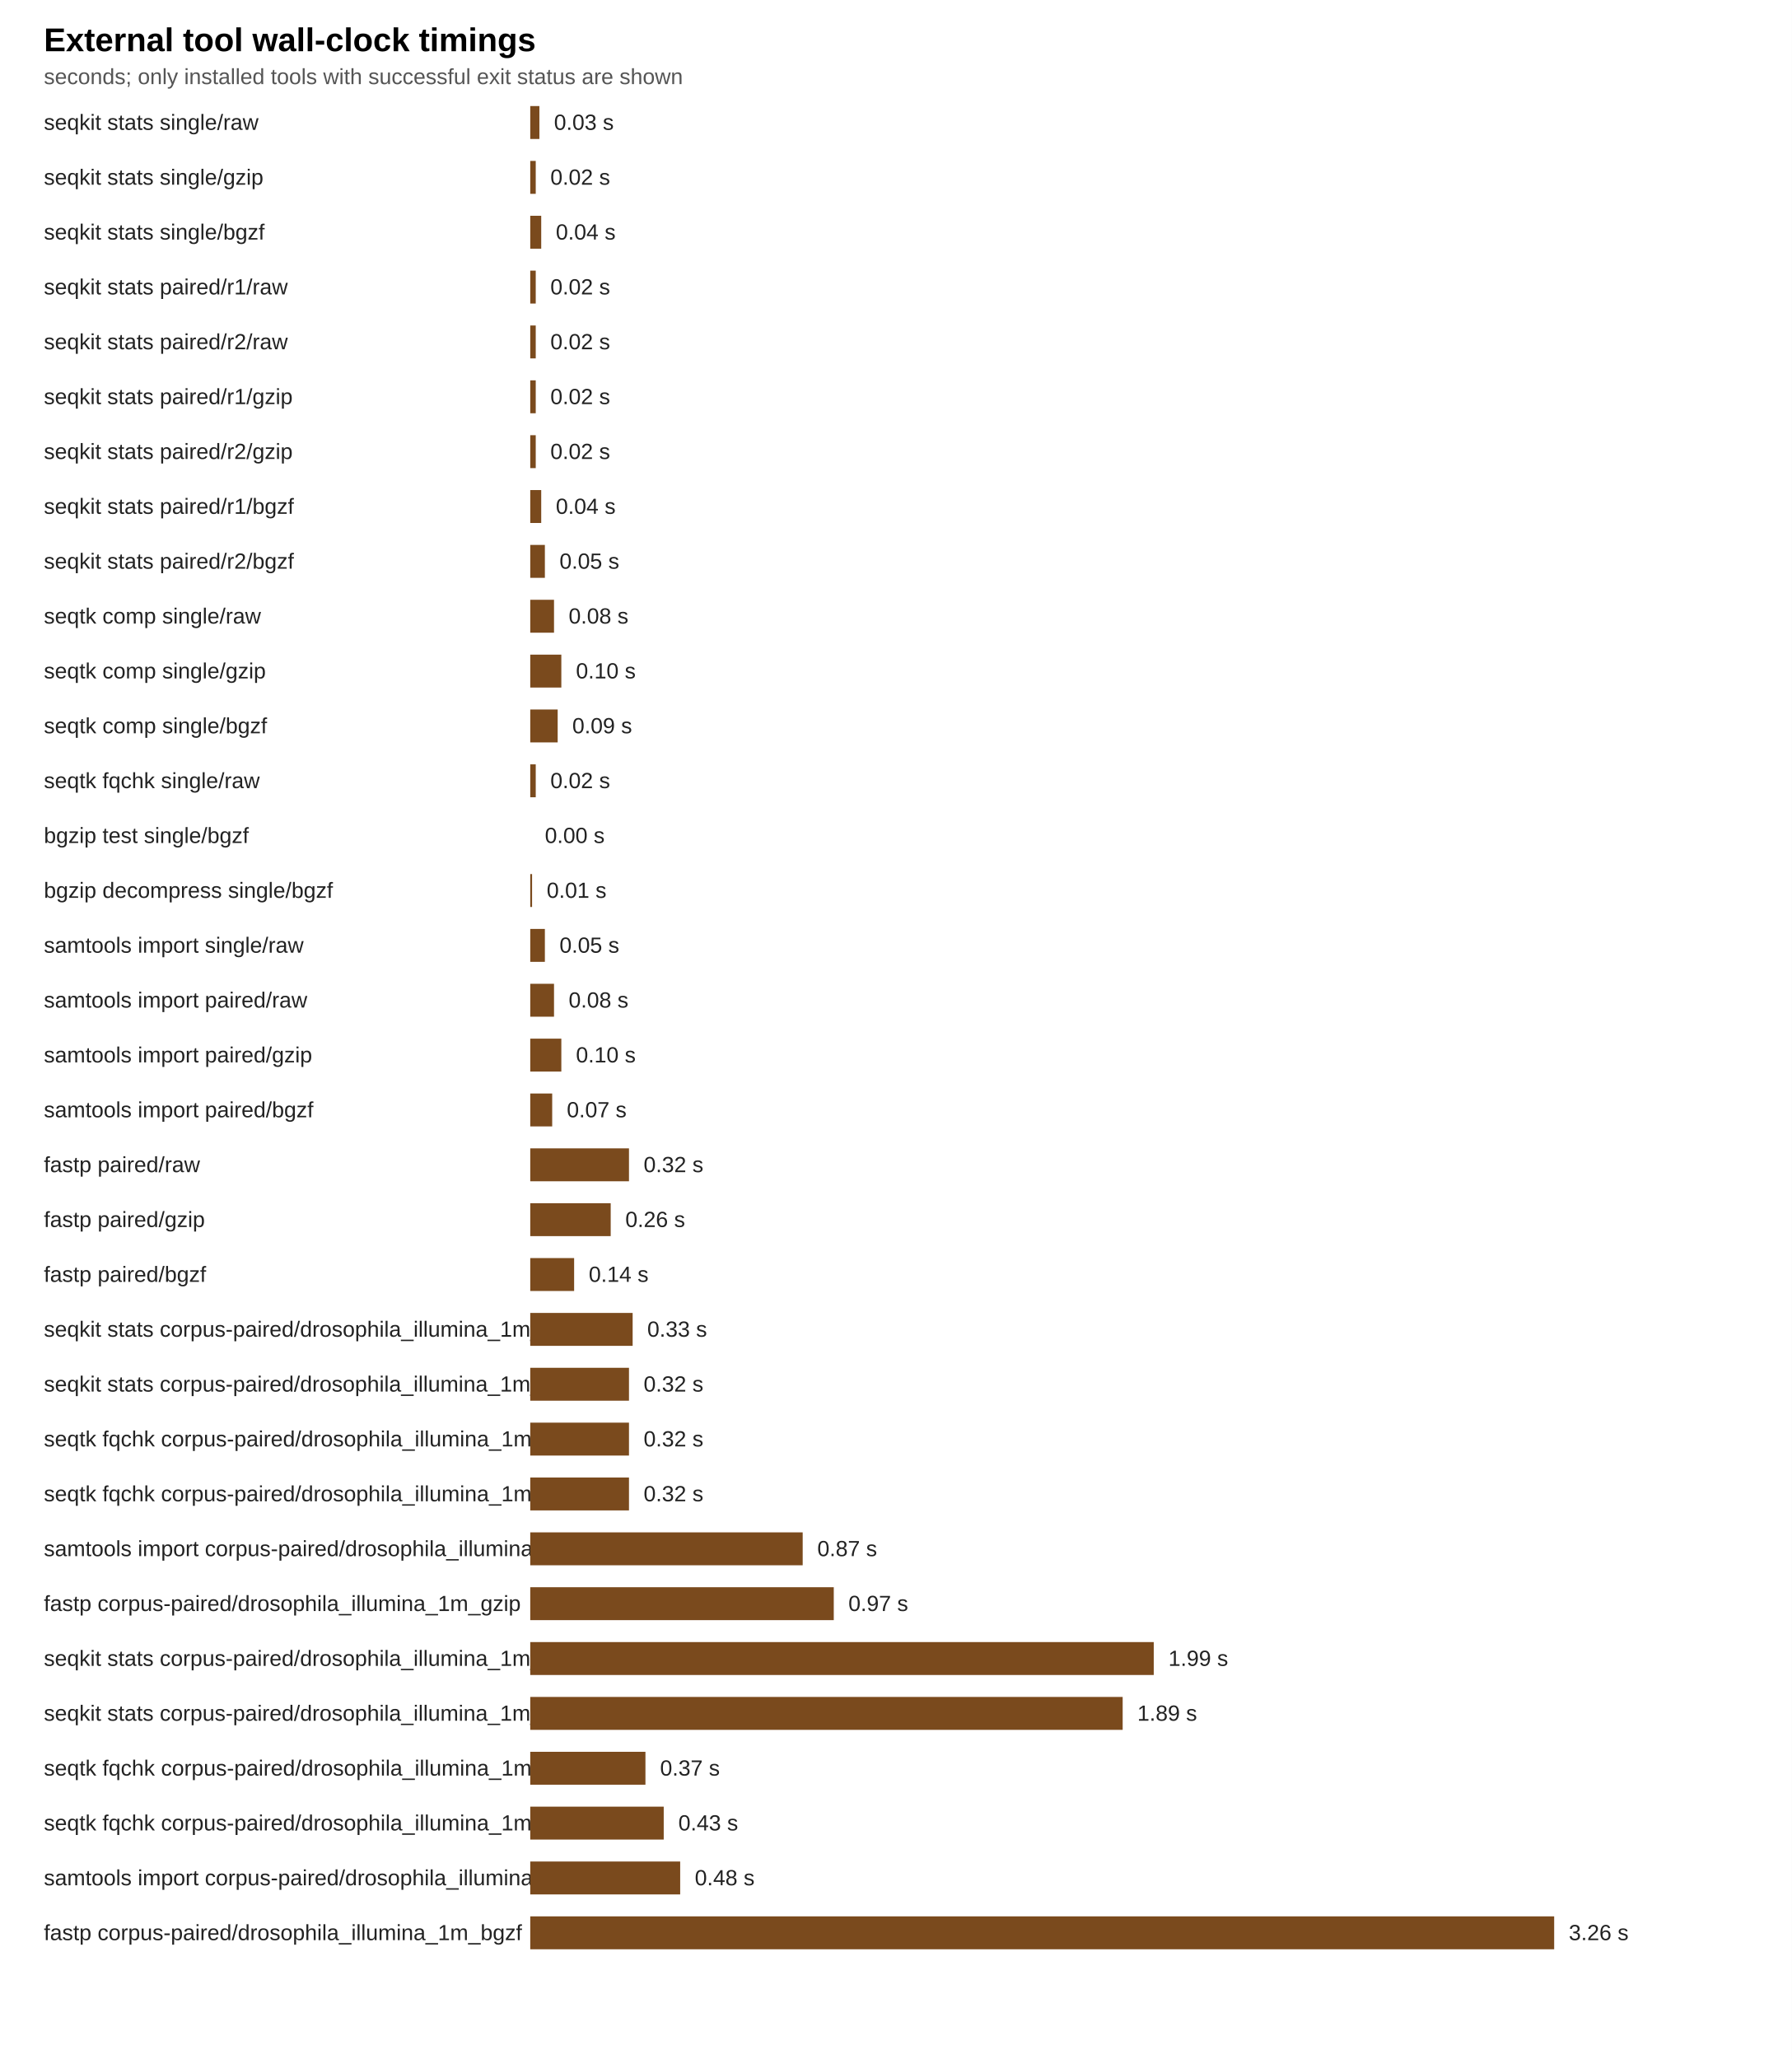
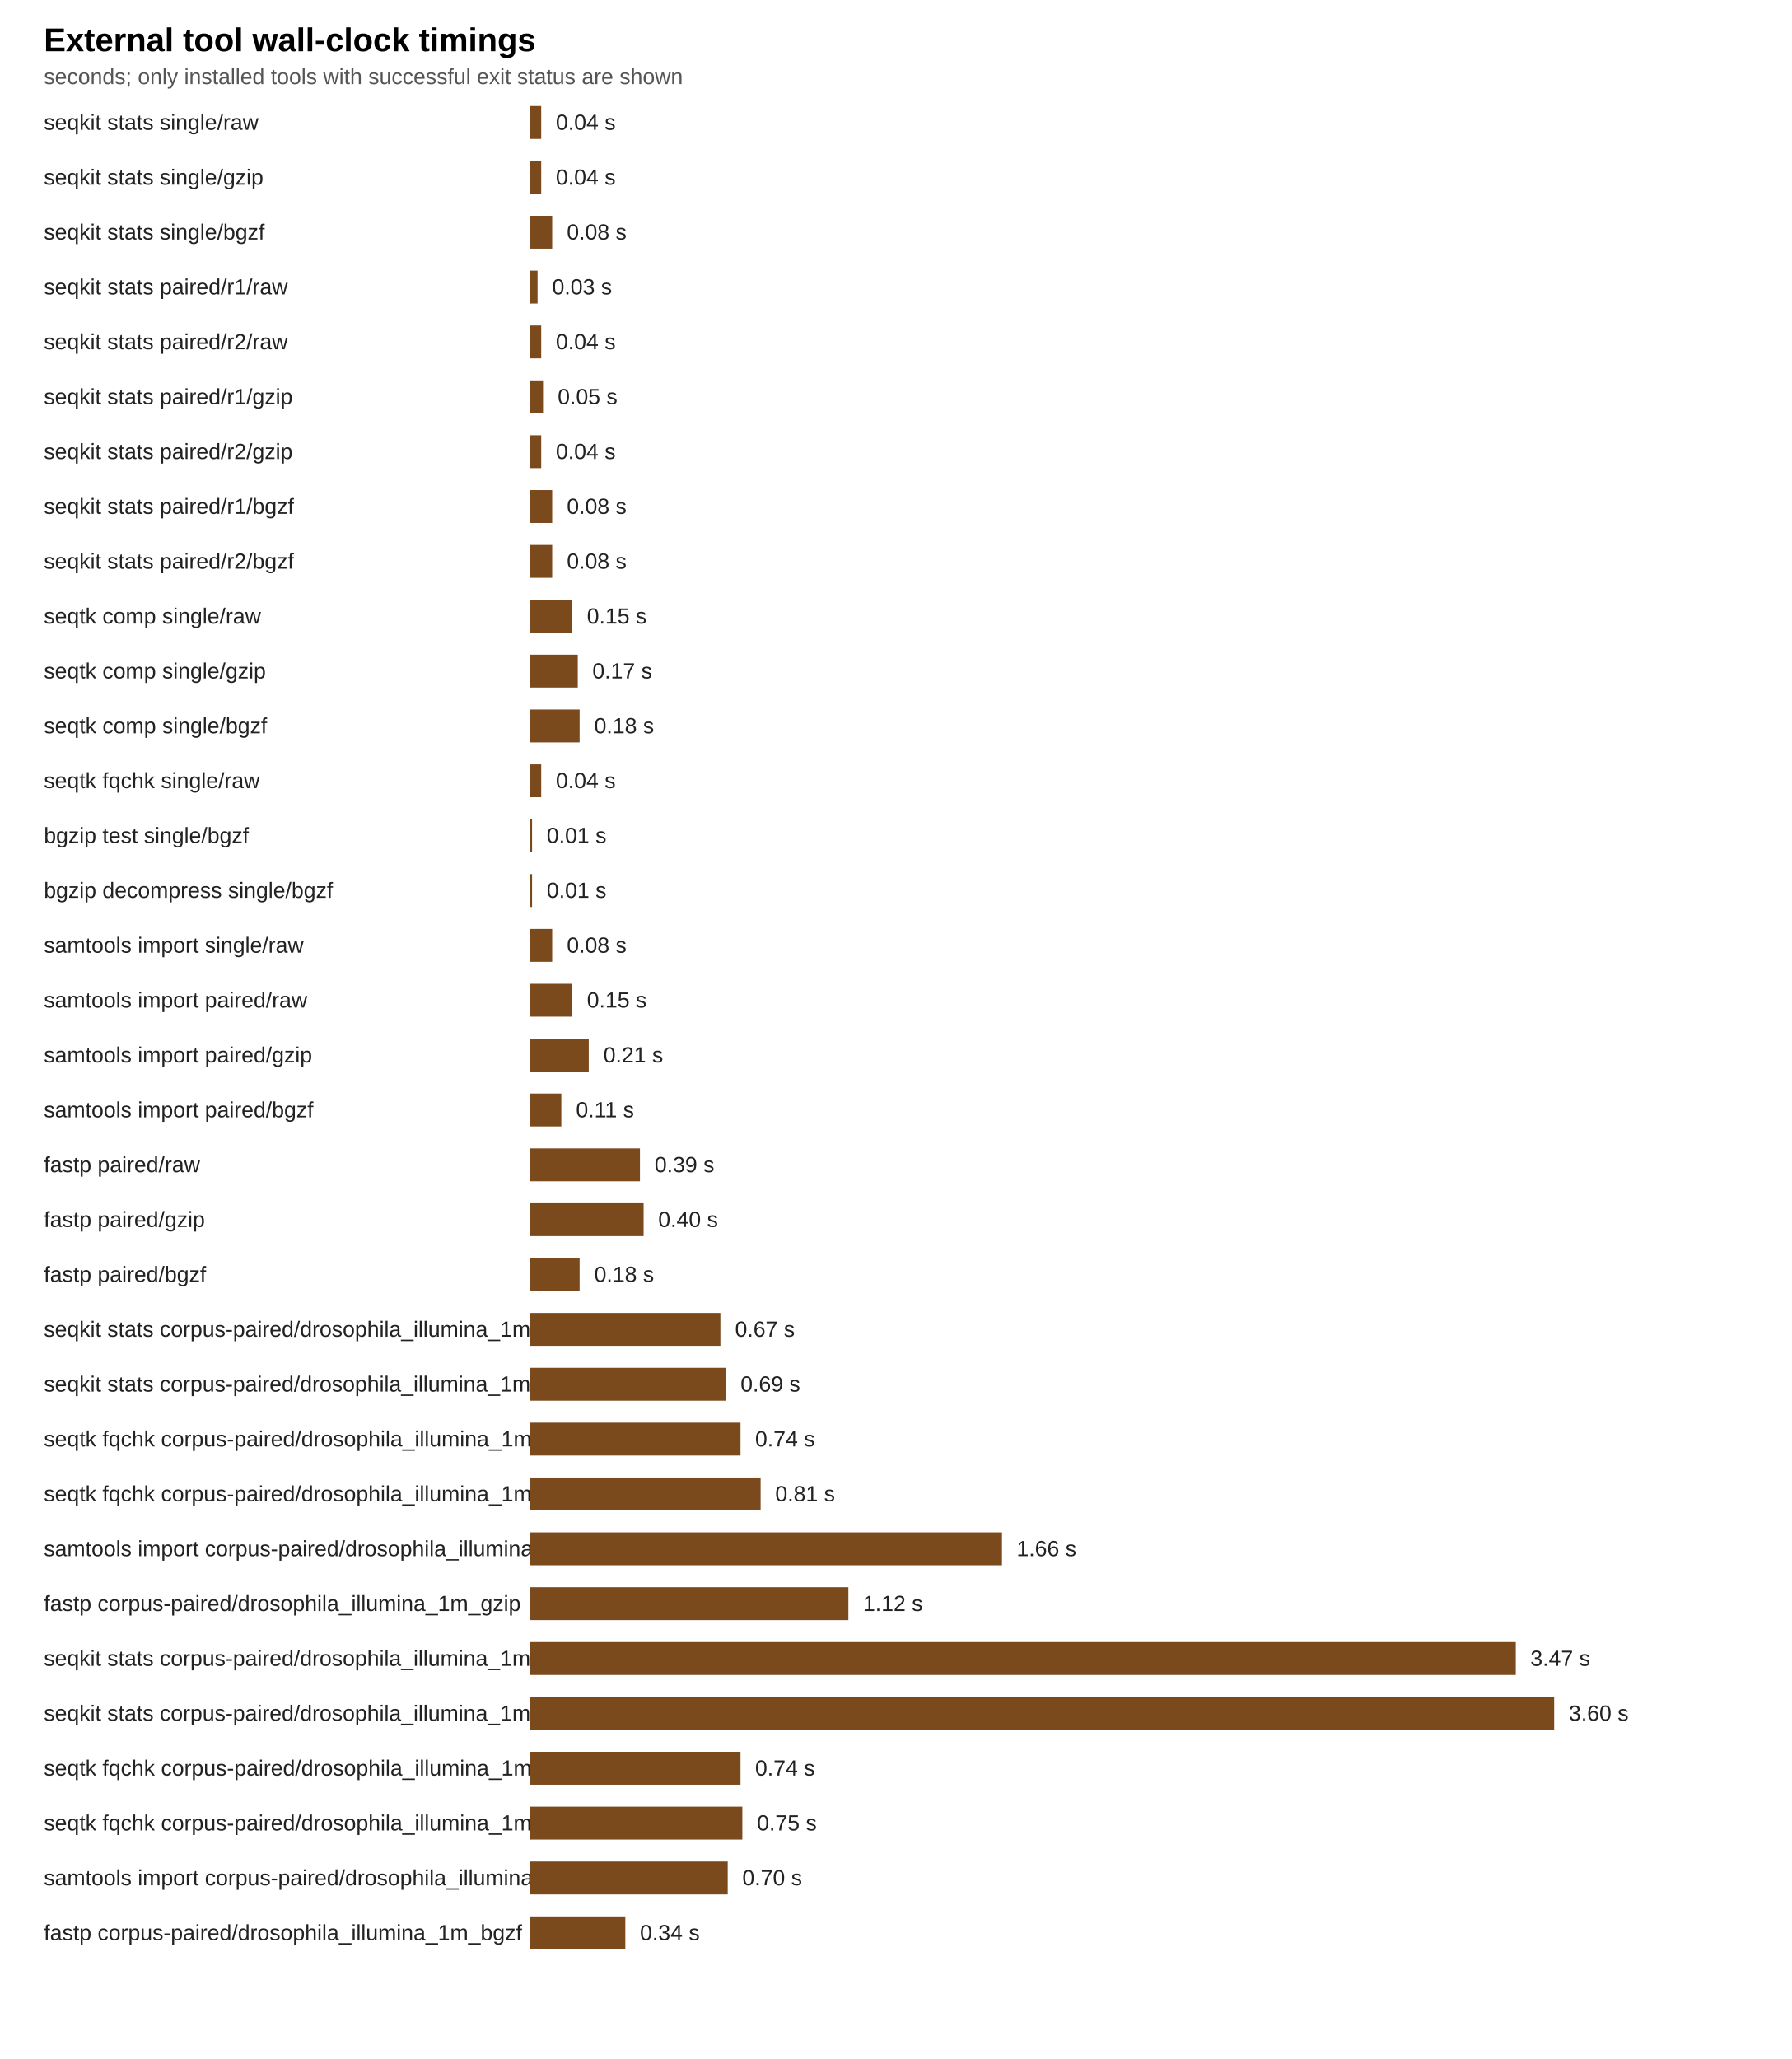
<svg xmlns="http://www.w3.org/2000/svg" width="980" height="1126" viewBox="0 0 980 1126">
  <rect width="100%" height="100%" fill="white" />
  <text x="24" y="28" font-family="Arial, sans-serif" font-size="18" font-weight="700">External tool wall-clock timings</text>
  <text x="24" y="46" font-family="Arial, sans-serif" font-size="12" fill="#555">seconds; only installed tools with successful exit status are shown</text>
  <text x="24" y="71" font-family="Arial, sans-serif" font-size="12" fill="#222">seqkit stats single/raw</text>
-   <rect x="290" y="58" width="5" height="18" fill="#7a4a1d" />
-   <text x="303" y="71" font-family="Arial, sans-serif" font-size="12" fill="#222">0.03 s</text>
+   <rect x="290" y="58" width="6" height="18" fill="#7a4a1d" />
+   <text x="304" y="71" font-family="Arial, sans-serif" font-size="12" fill="#222">0.04 s</text>
  <text x="24" y="101" font-family="Arial, sans-serif" font-size="12" fill="#222">seqkit stats single/gzip</text>
-   <rect x="290" y="88" width="3" height="18" fill="#7a4a1d" />
-   <text x="301" y="101" font-family="Arial, sans-serif" font-size="12" fill="#222">0.02 s</text>
+   <rect x="290" y="88" width="6" height="18" fill="#7a4a1d" />
+   <text x="304" y="101" font-family="Arial, sans-serif" font-size="12" fill="#222">0.04 s</text>
  <text x="24" y="131" font-family="Arial, sans-serif" font-size="12" fill="#222">seqkit stats single/bgzf</text>
-   <rect x="290" y="118" width="6" height="18" fill="#7a4a1d" />
-   <text x="304" y="131" font-family="Arial, sans-serif" font-size="12" fill="#222">0.04 s</text>
+   <rect x="290" y="118" width="12" height="18" fill="#7a4a1d" />
+   <text x="310" y="131" font-family="Arial, sans-serif" font-size="12" fill="#222">0.08 s</text>
  <text x="24" y="161" font-family="Arial, sans-serif" font-size="12" fill="#222">seqkit stats paired/r1/raw</text>
-   <rect x="290" y="148" width="3" height="18" fill="#7a4a1d" />
-   <text x="301" y="161" font-family="Arial, sans-serif" font-size="12" fill="#222">0.02 s</text>
+   <rect x="290" y="148" width="4" height="18" fill="#7a4a1d" />
+   <text x="302" y="161" font-family="Arial, sans-serif" font-size="12" fill="#222">0.03 s</text>
  <text x="24" y="191" font-family="Arial, sans-serif" font-size="12" fill="#222">seqkit stats paired/r2/raw</text>
-   <rect x="290" y="178" width="3" height="18" fill="#7a4a1d" />
-   <text x="301" y="191" font-family="Arial, sans-serif" font-size="12" fill="#222">0.02 s</text>
+   <rect x="290" y="178" width="6" height="18" fill="#7a4a1d" />
+   <text x="304" y="191" font-family="Arial, sans-serif" font-size="12" fill="#222">0.04 s</text>
  <text x="24" y="221" font-family="Arial, sans-serif" font-size="12" fill="#222">seqkit stats paired/r1/gzip</text>
-   <rect x="290" y="208" width="3" height="18" fill="#7a4a1d" />
-   <text x="301" y="221" font-family="Arial, sans-serif" font-size="12" fill="#222">0.02 s</text>
+   <rect x="290" y="208" width="7" height="18" fill="#7a4a1d" />
+   <text x="305" y="221" font-family="Arial, sans-serif" font-size="12" fill="#222">0.05 s</text>
  <text x="24" y="251" font-family="Arial, sans-serif" font-size="12" fill="#222">seqkit stats paired/r2/gzip</text>
-   <rect x="290" y="238" width="3" height="18" fill="#7a4a1d" />
-   <text x="301" y="251" font-family="Arial, sans-serif" font-size="12" fill="#222">0.02 s</text>
+   <rect x="290" y="238" width="6" height="18" fill="#7a4a1d" />
+   <text x="304" y="251" font-family="Arial, sans-serif" font-size="12" fill="#222">0.04 s</text>
  <text x="24" y="281" font-family="Arial, sans-serif" font-size="12" fill="#222">seqkit stats paired/r1/bgzf</text>
-   <rect x="290" y="268" width="6" height="18" fill="#7a4a1d" />
-   <text x="304" y="281" font-family="Arial, sans-serif" font-size="12" fill="#222">0.04 s</text>
+   <rect x="290" y="268" width="12" height="18" fill="#7a4a1d" />
+   <text x="310" y="281" font-family="Arial, sans-serif" font-size="12" fill="#222">0.08 s</text>
  <text x="24" y="311" font-family="Arial, sans-serif" font-size="12" fill="#222">seqkit stats paired/r2/bgzf</text>
-   <rect x="290" y="298" width="8" height="18" fill="#7a4a1d" />
-   <text x="306" y="311" font-family="Arial, sans-serif" font-size="12" fill="#222">0.05 s</text>
+   <rect x="290" y="298" width="12" height="18" fill="#7a4a1d" />
+   <text x="310" y="311" font-family="Arial, sans-serif" font-size="12" fill="#222">0.08 s</text>
  <text x="24" y="341" font-family="Arial, sans-serif" font-size="12" fill="#222">seqtk comp single/raw</text>
-   <rect x="290" y="328" width="13" height="18" fill="#7a4a1d" />
-   <text x="311" y="341" font-family="Arial, sans-serif" font-size="12" fill="#222">0.08 s</text>
+   <rect x="290" y="328" width="23" height="18" fill="#7a4a1d" />
+   <text x="321" y="341" font-family="Arial, sans-serif" font-size="12" fill="#222">0.15 s</text>
  <text x="24" y="371" font-family="Arial, sans-serif" font-size="12" fill="#222">seqtk comp single/gzip</text>
-   <rect x="290" y="358" width="17" height="18" fill="#7a4a1d" />
-   <text x="315" y="371" font-family="Arial, sans-serif" font-size="12" fill="#222">0.10 s</text>
+   <rect x="290" y="358" width="26" height="18" fill="#7a4a1d" />
+   <text x="324" y="371" font-family="Arial, sans-serif" font-size="12" fill="#222">0.17 s</text>
  <text x="24" y="401" font-family="Arial, sans-serif" font-size="12" fill="#222">seqtk comp single/bgzf</text>
-   <rect x="290" y="388" width="15" height="18" fill="#7a4a1d" />
-   <text x="313" y="401" font-family="Arial, sans-serif" font-size="12" fill="#222">0.09 s</text>
+   <rect x="290" y="388" width="27" height="18" fill="#7a4a1d" />
+   <text x="325" y="401" font-family="Arial, sans-serif" font-size="12" fill="#222">0.18 s</text>
  <text x="24" y="431" font-family="Arial, sans-serif" font-size="12" fill="#222">seqtk fqchk single/raw</text>
-   <rect x="290" y="418" width="3" height="18" fill="#7a4a1d" />
-   <text x="301" y="431" font-family="Arial, sans-serif" font-size="12" fill="#222">0.02 s</text>
+   <rect x="290" y="418" width="6" height="18" fill="#7a4a1d" />
+   <text x="304" y="431" font-family="Arial, sans-serif" font-size="12" fill="#222">0.04 s</text>
  <text x="24" y="461" font-family="Arial, sans-serif" font-size="12" fill="#222">bgzip test single/bgzf</text>
-   <rect x="290" y="448" width="0" height="18" fill="#7a4a1d" />
-   <text x="298" y="461" font-family="Arial, sans-serif" font-size="12" fill="#222">0.00 s</text>
+   <rect x="290" y="448" width="1" height="18" fill="#7a4a1d" />
+   <text x="299" y="461" font-family="Arial, sans-serif" font-size="12" fill="#222">0.01 s</text>
  <text x="24" y="491" font-family="Arial, sans-serif" font-size="12" fill="#222">bgzip decompress single/bgzf</text>
  <rect x="290" y="478" width="1" height="18" fill="#7a4a1d" />
  <text x="299" y="491" font-family="Arial, sans-serif" font-size="12" fill="#222">0.01 s</text>
  <text x="24" y="521" font-family="Arial, sans-serif" font-size="12" fill="#222">samtools import single/raw</text>
-   <rect x="290" y="508" width="8" height="18" fill="#7a4a1d" />
-   <text x="306" y="521" font-family="Arial, sans-serif" font-size="12" fill="#222">0.05 s</text>
+   <rect x="290" y="508" width="12" height="18" fill="#7a4a1d" />
+   <text x="310" y="521" font-family="Arial, sans-serif" font-size="12" fill="#222">0.08 s</text>
  <text x="24" y="551" font-family="Arial, sans-serif" font-size="12" fill="#222">samtools import paired/raw</text>
-   <rect x="290" y="538" width="13" height="18" fill="#7a4a1d" />
-   <text x="311" y="551" font-family="Arial, sans-serif" font-size="12" fill="#222">0.08 s</text>
+   <rect x="290" y="538" width="23" height="18" fill="#7a4a1d" />
+   <text x="321" y="551" font-family="Arial, sans-serif" font-size="12" fill="#222">0.15 s</text>
  <text x="24" y="581" font-family="Arial, sans-serif" font-size="12" fill="#222">samtools import paired/gzip</text>
-   <rect x="290" y="568" width="17" height="18" fill="#7a4a1d" />
-   <text x="315" y="581" font-family="Arial, sans-serif" font-size="12" fill="#222">0.10 s</text>
+   <rect x="290" y="568" width="32" height="18" fill="#7a4a1d" />
+   <text x="330" y="581" font-family="Arial, sans-serif" font-size="12" fill="#222">0.21 s</text>
  <text x="24" y="611" font-family="Arial, sans-serif" font-size="12" fill="#222">samtools import paired/bgzf</text>
-   <rect x="290" y="598" width="12" height="18" fill="#7a4a1d" />
-   <text x="310" y="611" font-family="Arial, sans-serif" font-size="12" fill="#222">0.07 s</text>
+   <rect x="290" y="598" width="17" height="18" fill="#7a4a1d" />
+   <text x="315" y="611" font-family="Arial, sans-serif" font-size="12" fill="#222">0.11 s</text>
  <text x="24" y="641" font-family="Arial, sans-serif" font-size="12" fill="#222">fastp paired/raw</text>
-   <rect x="290" y="628" width="54" height="18" fill="#7a4a1d" />
-   <text x="352" y="641" font-family="Arial, sans-serif" font-size="12" fill="#222">0.32 s</text>
+   <rect x="290" y="628" width="60" height="18" fill="#7a4a1d" />
+   <text x="358" y="641" font-family="Arial, sans-serif" font-size="12" fill="#222">0.39 s</text>
  <text x="24" y="671" font-family="Arial, sans-serif" font-size="12" fill="#222">fastp paired/gzip</text>
-   <rect x="290" y="658" width="44" height="18" fill="#7a4a1d" />
-   <text x="342" y="671" font-family="Arial, sans-serif" font-size="12" fill="#222">0.26 s</text>
+   <rect x="290" y="658" width="62" height="18" fill="#7a4a1d" />
+   <text x="360" y="671" font-family="Arial, sans-serif" font-size="12" fill="#222">0.40 s</text>
  <text x="24" y="701" font-family="Arial, sans-serif" font-size="12" fill="#222">fastp paired/bgzf</text>
-   <rect x="290" y="688" width="24" height="18" fill="#7a4a1d" />
-   <text x="322" y="701" font-family="Arial, sans-serif" font-size="12" fill="#222">0.14 s</text>
+   <rect x="290" y="688" width="27" height="18" fill="#7a4a1d" />
+   <text x="325" y="701" font-family="Arial, sans-serif" font-size="12" fill="#222">0.18 s</text>
  <text x="24" y="731" font-family="Arial, sans-serif" font-size="12" fill="#222">seqkit stats corpus-paired/drosophila_illumina_1m_gzip/r1</text>
-   <rect x="290" y="718" width="56" height="18" fill="#7a4a1d" />
-   <text x="354" y="731" font-family="Arial, sans-serif" font-size="12" fill="#222">0.33 s</text>
+   <rect x="290" y="718" width="104" height="18" fill="#7a4a1d" />
+   <text x="402" y="731" font-family="Arial, sans-serif" font-size="12" fill="#222">0.67 s</text>
  <text x="24" y="761" font-family="Arial, sans-serif" font-size="12" fill="#222">seqkit stats corpus-paired/drosophila_illumina_1m_gzip/r2</text>
-   <rect x="290" y="748" width="54" height="18" fill="#7a4a1d" />
-   <text x="352" y="761" font-family="Arial, sans-serif" font-size="12" fill="#222">0.32 s</text>
+   <rect x="290" y="748" width="107" height="18" fill="#7a4a1d" />
+   <text x="405" y="761" font-family="Arial, sans-serif" font-size="12" fill="#222">0.69 s</text>
  <text x="24" y="791" font-family="Arial, sans-serif" font-size="12" fill="#222">seqtk fqchk corpus-paired/drosophila_illumina_1m_gzip/r1</text>
-   <rect x="290" y="778" width="54" height="18" fill="#7a4a1d" />
-   <text x="352" y="791" font-family="Arial, sans-serif" font-size="12" fill="#222">0.32 s</text>
+   <rect x="290" y="778" width="115" height="18" fill="#7a4a1d" />
+   <text x="413" y="791" font-family="Arial, sans-serif" font-size="12" fill="#222">0.74 s</text>
  <text x="24" y="821" font-family="Arial, sans-serif" font-size="12" fill="#222">seqtk fqchk corpus-paired/drosophila_illumina_1m_gzip/r2</text>
-   <rect x="290" y="808" width="54" height="18" fill="#7a4a1d" />
-   <text x="352" y="821" font-family="Arial, sans-serif" font-size="12" fill="#222">0.32 s</text>
+   <rect x="290" y="808" width="126" height="18" fill="#7a4a1d" />
+   <text x="424" y="821" font-family="Arial, sans-serif" font-size="12" fill="#222">0.81 s</text>
  <text x="24" y="851" font-family="Arial, sans-serif" font-size="12" fill="#222">samtools import corpus-paired/drosophila_illumina_1m_gzip</text>
-   <rect x="290" y="838" width="149" height="18" fill="#7a4a1d" />
-   <text x="447" y="851" font-family="Arial, sans-serif" font-size="12" fill="#222">0.87 s</text>
+   <rect x="290" y="838" width="258" height="18" fill="#7a4a1d" />
+   <text x="556" y="851" font-family="Arial, sans-serif" font-size="12" fill="#222">1.66 s</text>
  <text x="24" y="881" font-family="Arial, sans-serif" font-size="12" fill="#222">fastp corpus-paired/drosophila_illumina_1m_gzip</text>
-   <rect x="290" y="868" width="166" height="18" fill="#7a4a1d" />
-   <text x="464" y="881" font-family="Arial, sans-serif" font-size="12" fill="#222">0.97 s</text>
+   <rect x="290" y="868" width="174" height="18" fill="#7a4a1d" />
+   <text x="472" y="881" font-family="Arial, sans-serif" font-size="12" fill="#222">1.12 s</text>
  <text x="24" y="911" font-family="Arial, sans-serif" font-size="12" fill="#222">seqkit stats corpus-paired/drosophila_illumina_1m_bgzf/r1</text>
-   <rect x="290" y="898" width="341" height="18" fill="#7a4a1d" />
-   <text x="639" y="911" font-family="Arial, sans-serif" font-size="12" fill="#222">1.99 s</text>
+   <rect x="290" y="898" width="539" height="18" fill="#7a4a1d" />
+   <text x="837" y="911" font-family="Arial, sans-serif" font-size="12" fill="#222">3.47 s</text>
  <text x="24" y="941" font-family="Arial, sans-serif" font-size="12" fill="#222">seqkit stats corpus-paired/drosophila_illumina_1m_bgzf/r2</text>
-   <rect x="290" y="928" width="324" height="18" fill="#7a4a1d" />
-   <text x="622" y="941" font-family="Arial, sans-serif" font-size="12" fill="#222">1.89 s</text>
+   <rect x="290" y="928" width="560" height="18" fill="#7a4a1d" />
+   <text x="858" y="941" font-family="Arial, sans-serif" font-size="12" fill="#222">3.60 s</text>
  <text x="24" y="971" font-family="Arial, sans-serif" font-size="12" fill="#222">seqtk fqchk corpus-paired/drosophila_illumina_1m_bgzf/r1</text>
-   <rect x="290" y="958" width="63" height="18" fill="#7a4a1d" />
-   <text x="361" y="971" font-family="Arial, sans-serif" font-size="12" fill="#222">0.37 s</text>
+   <rect x="290" y="958" width="115" height="18" fill="#7a4a1d" />
+   <text x="413" y="971" font-family="Arial, sans-serif" font-size="12" fill="#222">0.74 s</text>
  <text x="24" y="1001" font-family="Arial, sans-serif" font-size="12" fill="#222">seqtk fqchk corpus-paired/drosophila_illumina_1m_bgzf/r2</text>
-   <rect x="290" y="988" width="73" height="18" fill="#7a4a1d" />
-   <text x="371" y="1001" font-family="Arial, sans-serif" font-size="12" fill="#222">0.43 s</text>
+   <rect x="290" y="988" width="116" height="18" fill="#7a4a1d" />
+   <text x="414" y="1001" font-family="Arial, sans-serif" font-size="12" fill="#222">0.75 s</text>
  <text x="24" y="1031" font-family="Arial, sans-serif" font-size="12" fill="#222">samtools import corpus-paired/drosophila_illumina_1m_bgzf</text>
-   <rect x="290" y="1018" width="82" height="18" fill="#7a4a1d" />
-   <text x="380" y="1031" font-family="Arial, sans-serif" font-size="12" fill="#222">0.48 s</text>
+   <rect x="290" y="1018" width="108" height="18" fill="#7a4a1d" />
+   <text x="406" y="1031" font-family="Arial, sans-serif" font-size="12" fill="#222">0.70 s</text>
  <text x="24" y="1061" font-family="Arial, sans-serif" font-size="12" fill="#222">fastp corpus-paired/drosophila_illumina_1m_bgzf</text>
-   <rect x="290" y="1048" width="560" height="18" fill="#7a4a1d" />
-   <text x="858" y="1061" font-family="Arial, sans-serif" font-size="12" fill="#222">3.26 s</text>
+   <rect x="290" y="1048" width="52" height="18" fill="#7a4a1d" />
+   <text x="350" y="1061" font-family="Arial, sans-serif" font-size="12" fill="#222">0.34 s</text>
</svg>
